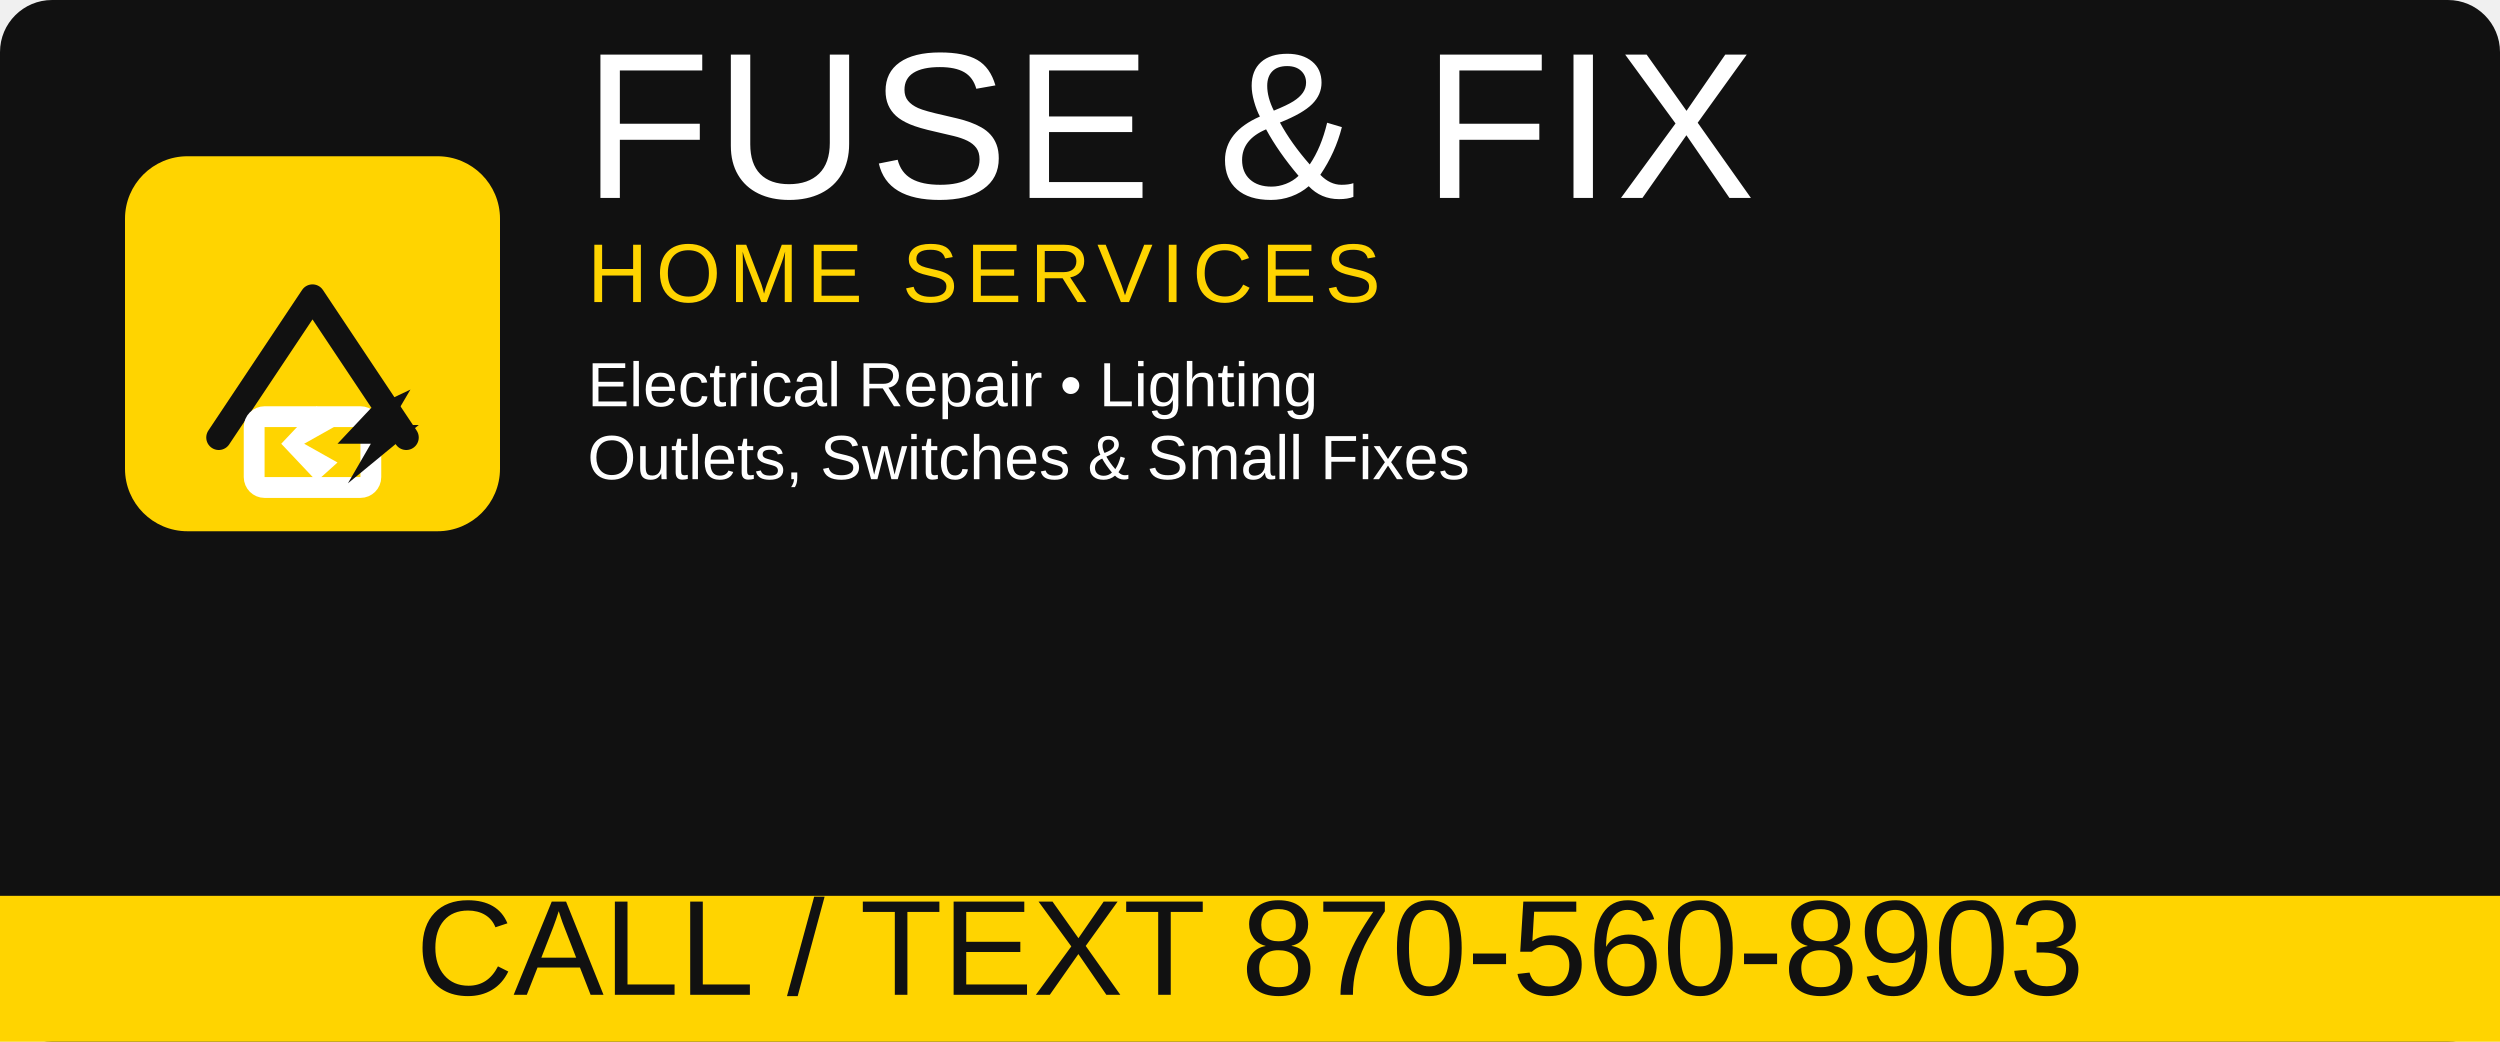
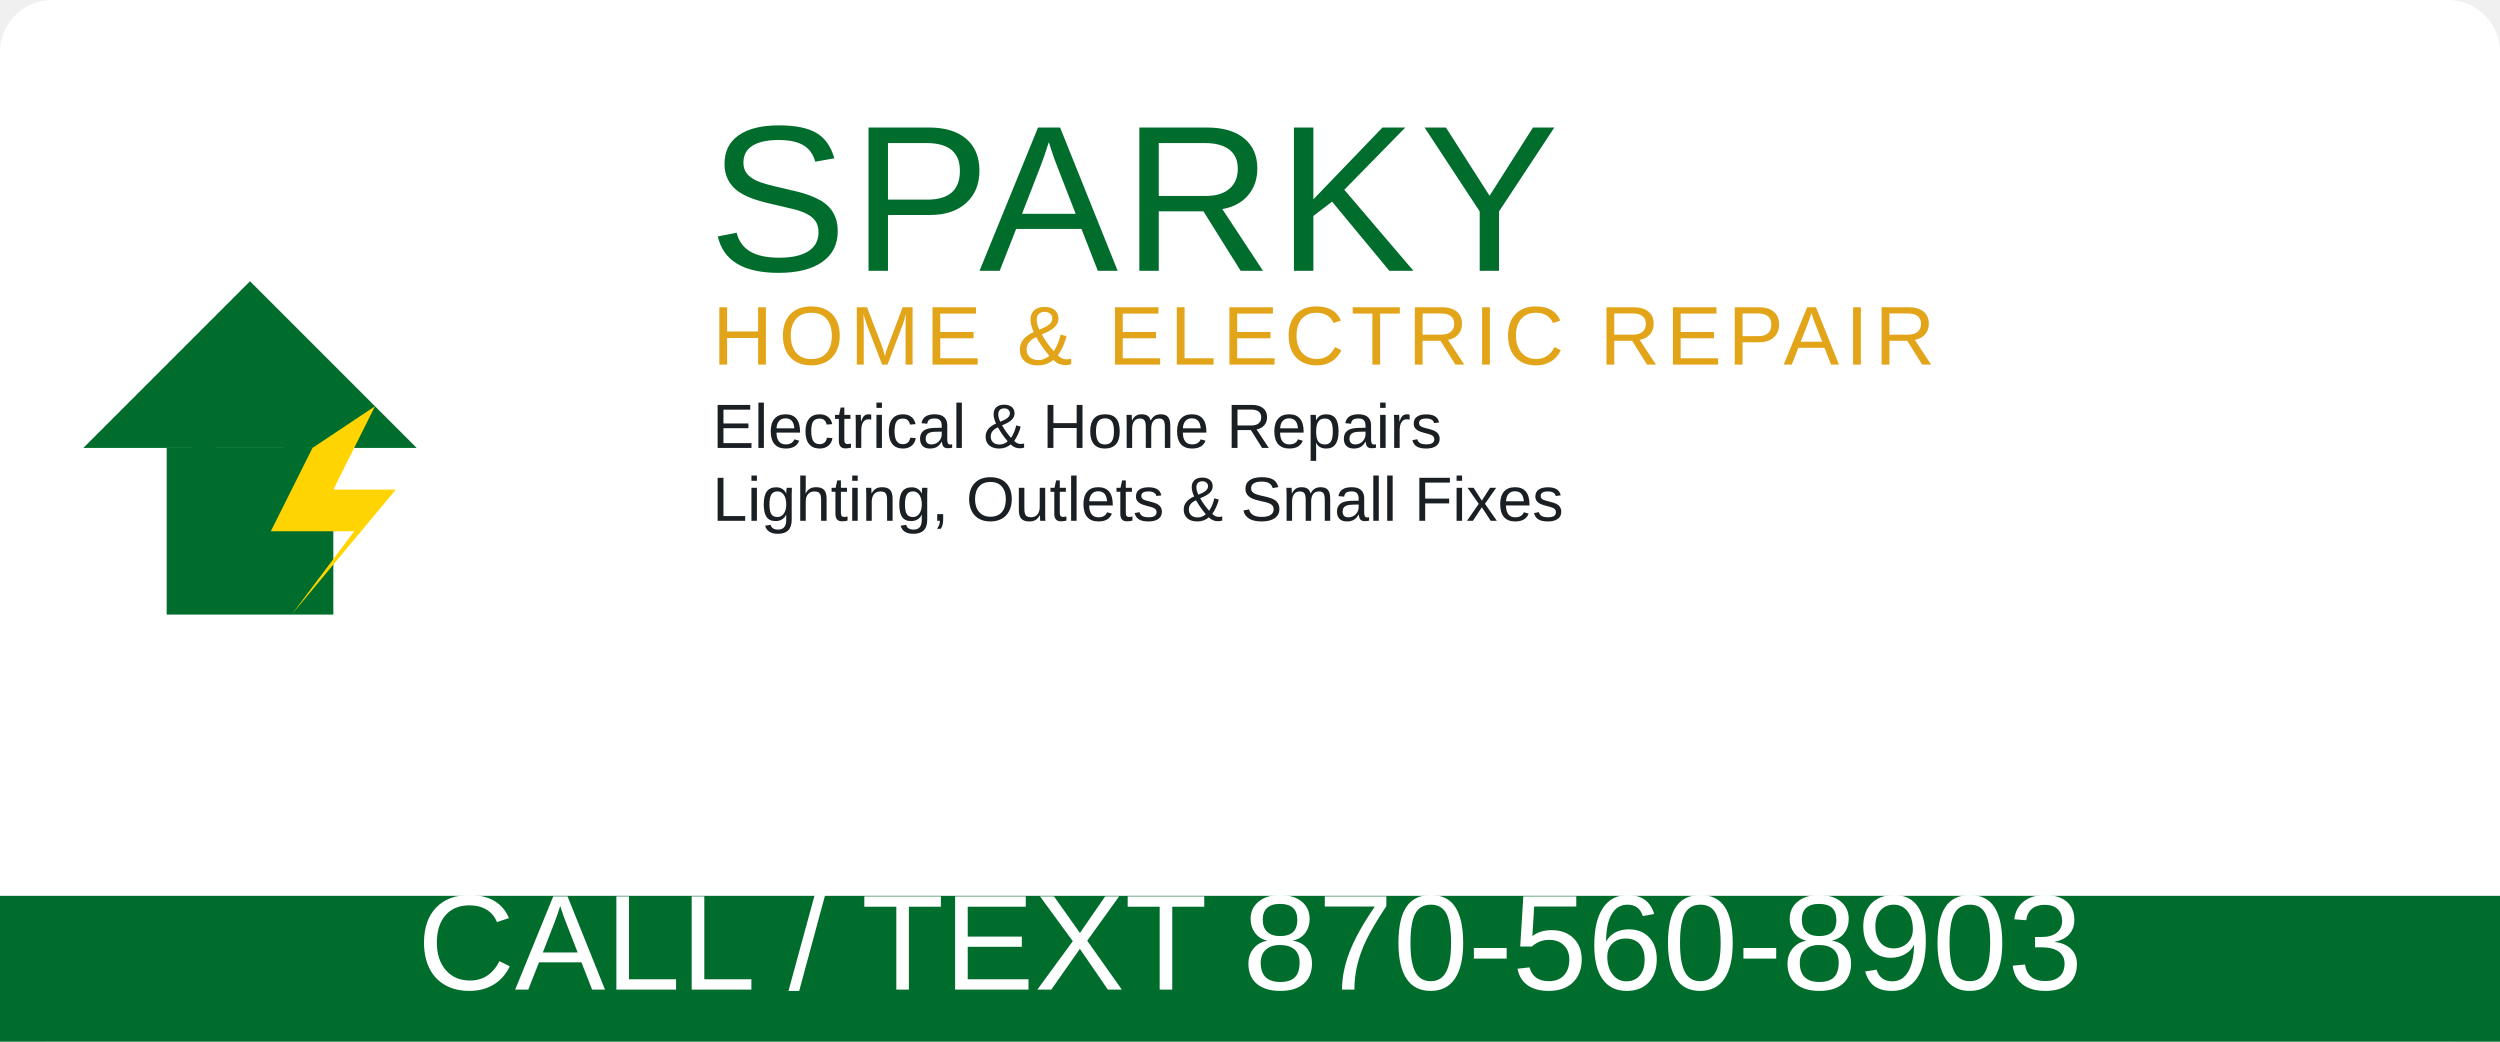
<svg xmlns="http://www.w3.org/2000/svg" width="2400" height="1000" viewBox="0 0 2400 1000">
-   <rect x="0" y="0" width="2400" height="1000" rx="50" fill="#111111" />
-   <g transform="translate(120,150)">
-     <rect width="360" height="360" rx="60" fill="#FFD400" />
-     <path d="M90 270 L180 135 L270 270" fill="none" stroke="#111111" stroke-width="24" stroke-linecap="round" stroke-linejoin="round" />
-     <rect x="124" y="250" width="112" height="68" rx="10" fill="none" stroke="#ffffff" stroke-width="20" />
-     <path d="M150 276 L184 240 L204 258 L172 276 L204 294 L184 312 L150 276 Z" fill="#ffffff" />
-     <path d="M236 242 L204 276 L236 276 L214 314 L282 258 L254 258 L274 224 Z" fill="#111111" />
-     <g transform="translate(440,40)">
-       <text x="0" y="0" font-size="200" font-family="Arial Black, Arial, sans-serif" letter-spacing="4" fill="#ffffff">FUSE &amp; FIX</text>
-       <text x="4" y="100" font-size="80" font-family="Arial, Helvetica, sans-serif" letter-spacing="8" fill="#FFD400">HOME SERVICES</text>
-       <text x="4" y="200" font-size="60" font-family="Arial, Helvetica, sans-serif" fill="#ffffff">Electrical Repair • Lighting</text>
-       <text x="4" y="270" font-size="60" font-family="Arial, Helvetica, sans-serif" fill="#ffffff">Outlets, Switches &amp; Small Fixes</text>
-     </g>
+   <rect x="0" y="0" width="2400" height="1000" rx="50" fill="#ffffff" />
+   <g transform="translate(80,270) scale(2)">
+     <polygon points="0,80 80,0 160,80" fill="#006d2c" />
+     <rect x="40" y="80" width="80" height="80" fill="#006d2c" />
+     <rect x="52" y="60" width="12" height="30" fill="#006d2c" />
+     <rect x="96" y="60" width="12" height="30" fill="#006d2c" />
+     <polygon points="110,80 90,120 130,120 100,160 150,100 120,100 140,60" fill="#FFD400" />
  </g>
-   <rect x="0" y="860" width="2400" height="140" fill="#FFD400" />
-   <text x="1200" y="955" text-anchor="middle" font-size="130" font-family="Arial Black, Arial, sans-serif" fill="#111111">CALL / TEXT 870-560-8903</text>
+   <g transform="translate(680,260)">
+     <text x="0" y="0" font-size="200" font-family="Arial Black, Arial, sans-serif" fill="#006d2c" letter-spacing="4">SPARKY</text>
+     <text x="4" y="90" font-size="80" font-family="Arial, Helvetica, sans-serif" fill="#e2a419" letter-spacing="6">HOME &amp; ELECTRIC REPAIR</text>
+     <text x="4" y="170" font-size="60" font-family="Arial, Helvetica, sans-serif" fill="#1a1f24">Electrical &amp; Home Repairs</text>
+     <text x="4" y="240" font-size="60" font-family="Arial, Helvetica, sans-serif" fill="#1a1f24">Lighting, Outlets &amp; Small Fixes</text>
+   </g>
+   <rect x="0" y="860" width="2400" height="140" fill="#006d2c" />
+   <text x="1200" y="950" text-anchor="middle" font-size="130" font-family="Arial Black, Arial, sans-serif" fill="#ffffff">CALL / TEXT 870‑560‑8903</text>
</svg>
